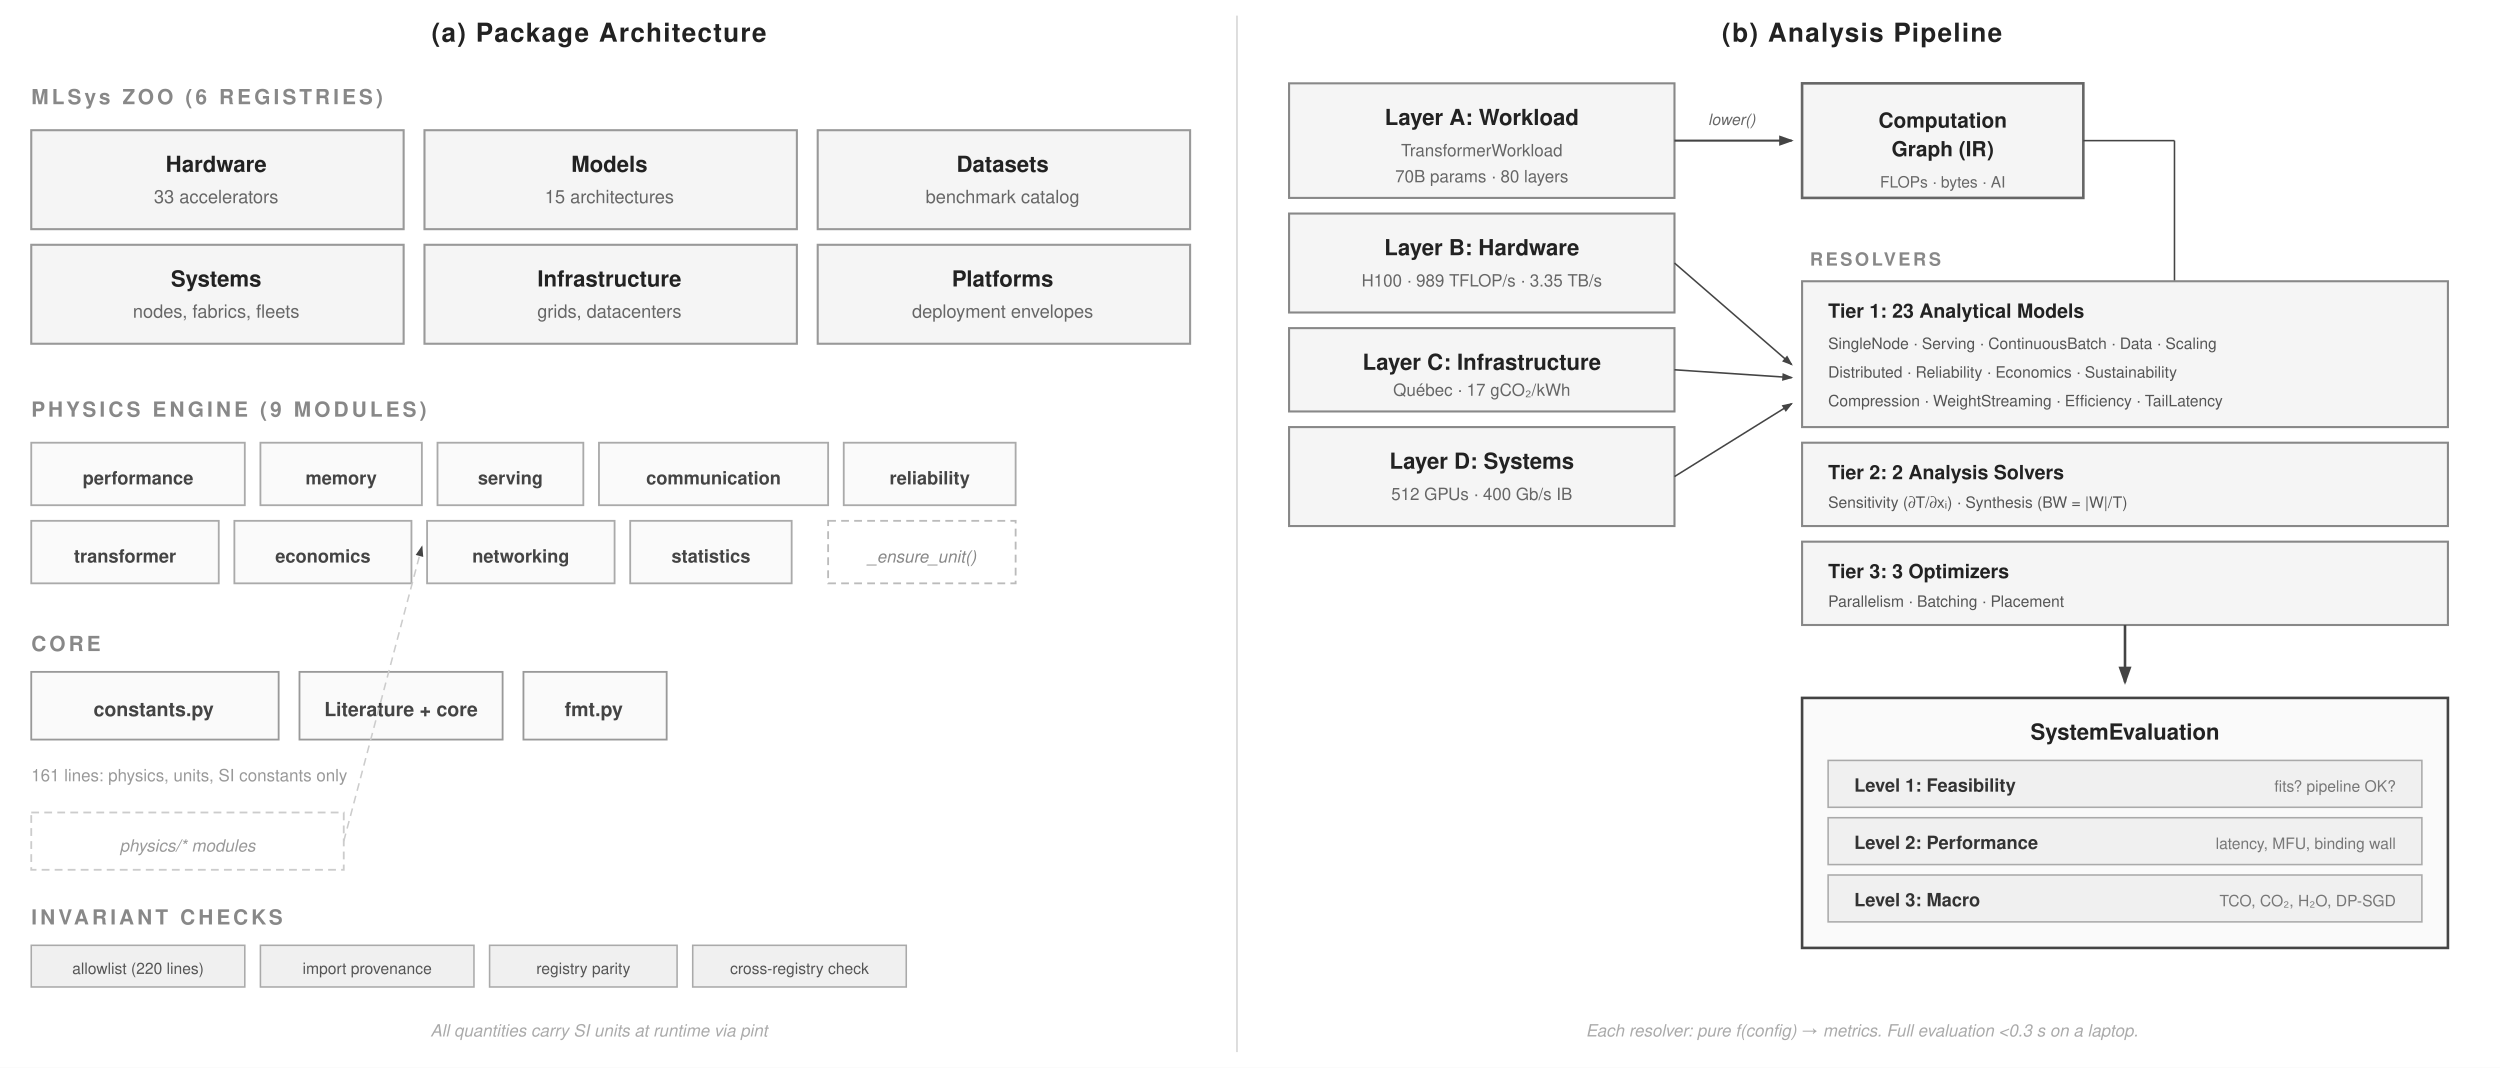
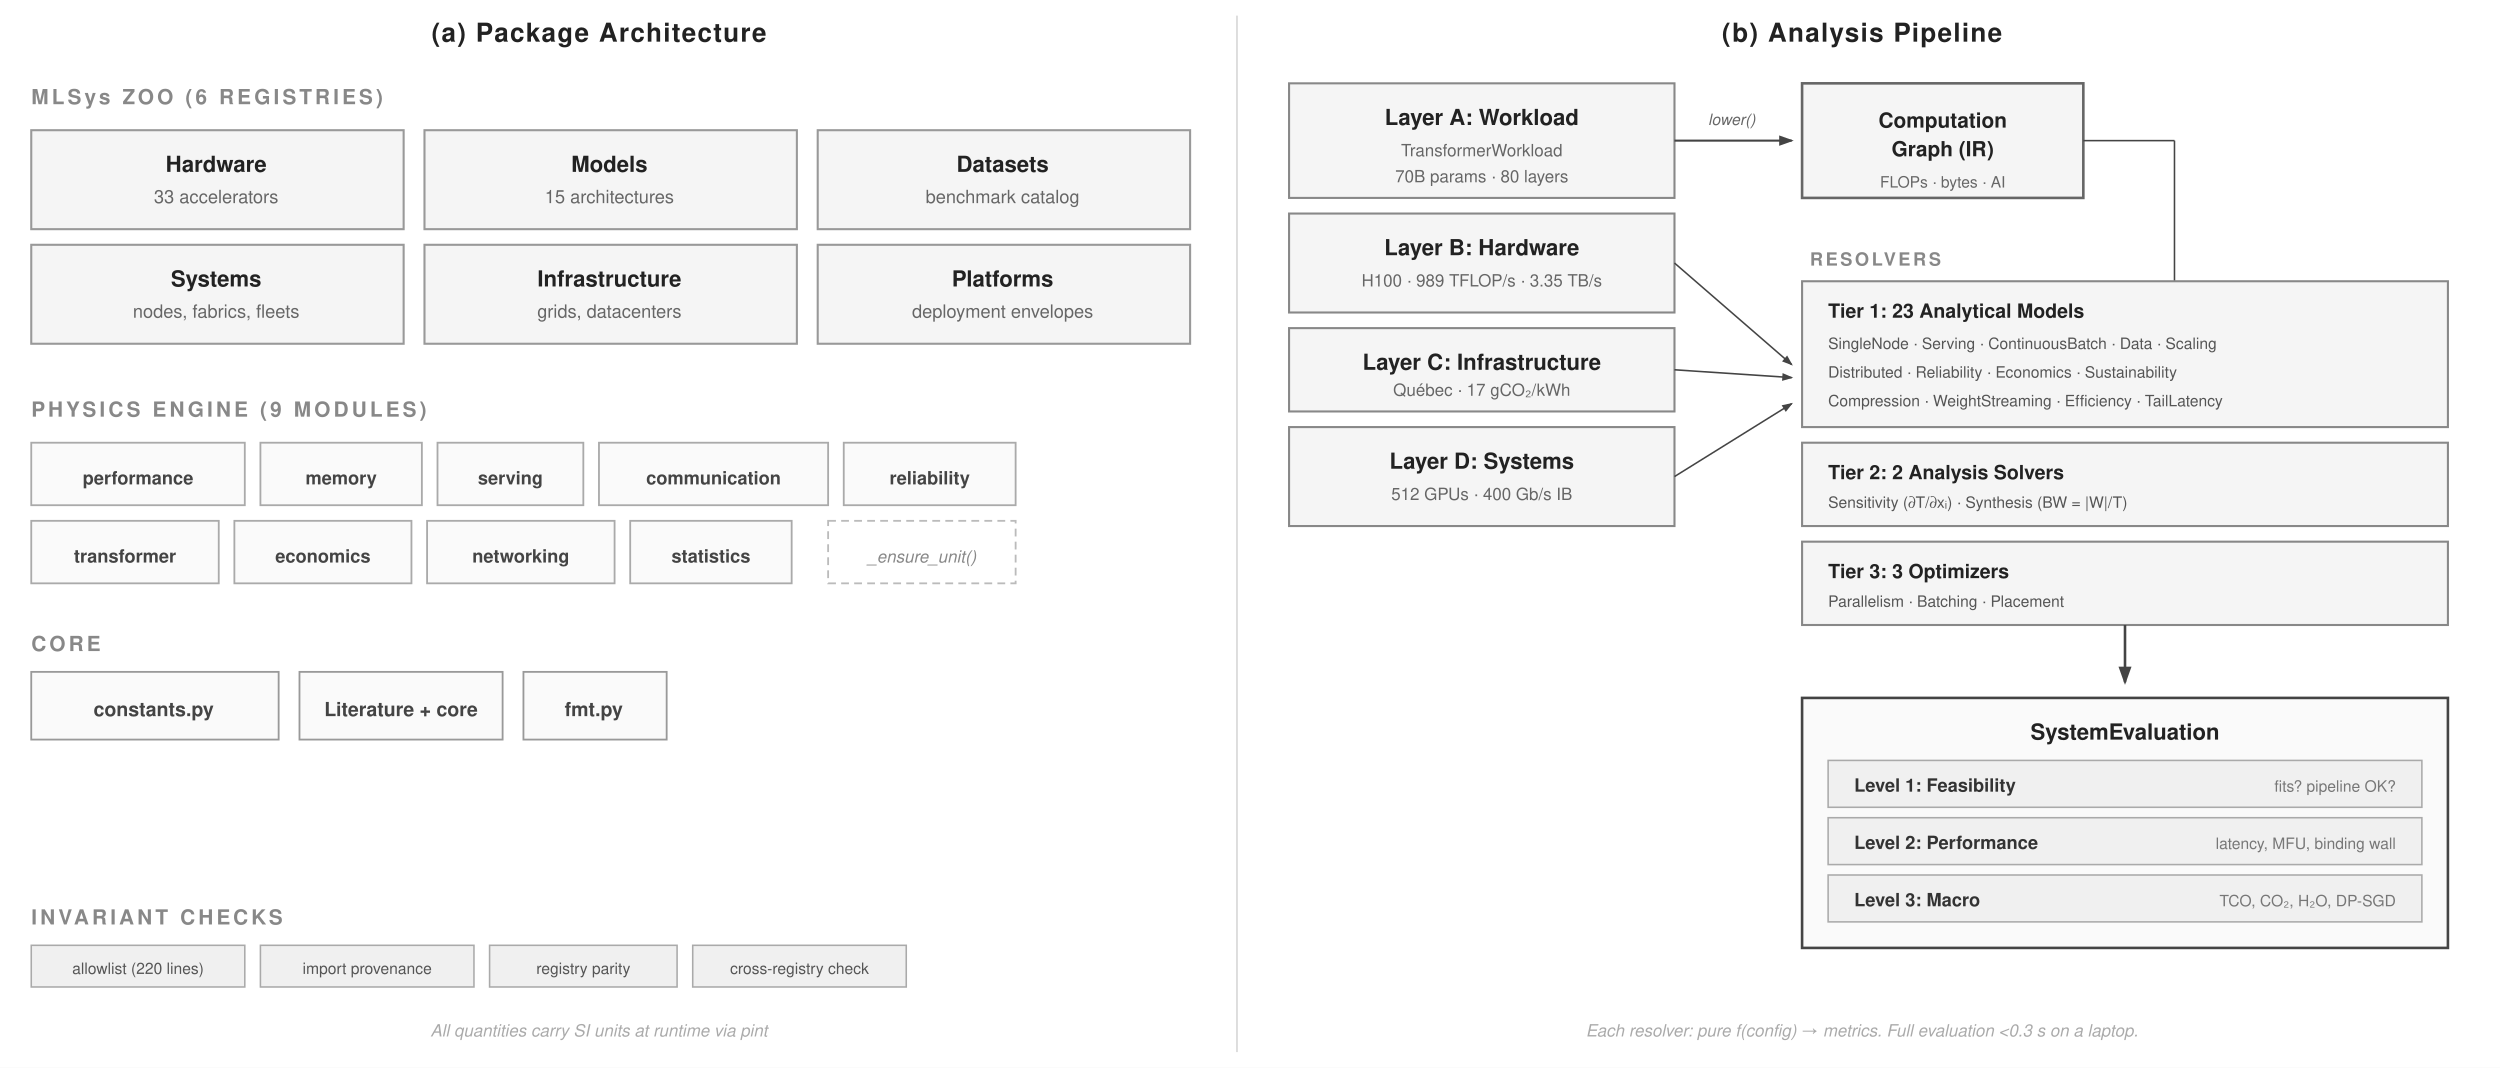
<svg xmlns="http://www.w3.org/2000/svg" viewBox="0 0 960 410" font-family="Helvetica Neue, Helvetica, Arial, sans-serif">
  <rect width="960" height="410" fill="#fff" />
  <defs>
    <marker id="arrow" markerWidth="7" markerHeight="5" refX="6" refY="2.5" orient="auto">
      <path d="M0,0 L7,2.5 L0,5 Z" fill="#444" />
    </marker>
    <marker id="arrow-accent" markerWidth="7" markerHeight="5" refX="6" refY="2.5" orient="auto">
      <path d="M0,0 L7,2.5 L0,5 Z" fill="#a31f34" />
    </marker>
  </defs>
  <text x="230" y="16" text-anchor="middle" font-size="10" font-weight="700" fill="#222" letter-spacing="0.5">(a) Package Architecture</text>
  <text x="715" y="16" text-anchor="middle" font-size="10" font-weight="700" fill="#222" letter-spacing="0.5">(b) Analysis Pipeline</text>
  <line x1="475" y1="6" x2="475" y2="404" stroke="#ccc" stroke-width="0.5" />
  <text x="12" y="40" font-size="8" font-weight="700" fill="#888" letter-spacing="1.2">MLSys ZOO (6 REGISTRIES)</text>
  <rect x="12" y="50" width="143" height="38" fill="#f5f5f5" stroke="#999" stroke-width="0.8" />
  <text x="83" y="66" text-anchor="middle" font-size="8.5" font-weight="700" fill="#222">Hardware</text>
  <text x="83" y="78" text-anchor="middle" font-size="7" fill="#666">33 accelerators</text>
  <rect x="163" y="50" width="143" height="38" fill="#f5f5f5" stroke="#999" stroke-width="0.8" />
  <text x="234" y="66" text-anchor="middle" font-size="8.5" font-weight="700" fill="#222">Models</text>
  <text x="234" y="78" text-anchor="middle" font-size="7" fill="#666">15 architectures</text>
  <rect x="314" y="50" width="143" height="38" fill="#f5f5f5" stroke="#999" stroke-width="0.8" />
  <text x="385" y="66" text-anchor="middle" font-size="8.5" font-weight="700" fill="#222">Datasets</text>
  <text x="385" y="78" text-anchor="middle" font-size="7" fill="#666">benchmark catalog</text>
  <rect x="12" y="94" width="143" height="38" fill="#f5f5f5" stroke="#999" stroke-width="0.8" />
  <text x="83" y="110" text-anchor="middle" font-size="8.5" font-weight="700" fill="#222">Systems</text>
  <text x="83" y="122" text-anchor="middle" font-size="7" fill="#666">nodes, fabrics, fleets</text>
  <rect x="163" y="94" width="143" height="38" fill="#f5f5f5" stroke="#999" stroke-width="0.8" />
  <text x="234" y="110" text-anchor="middle" font-size="8.5" font-weight="700" fill="#222">Infrastructure</text>
  <text x="234" y="122" text-anchor="middle" font-size="7" fill="#666">grids, datacenters</text>
  <rect x="314" y="94" width="143" height="38" fill="#f5f5f5" stroke="#999" stroke-width="0.8" />
  <text x="385" y="110" text-anchor="middle" font-size="8.5" font-weight="700" fill="#222">Platforms</text>
  <text x="385" y="122" text-anchor="middle" font-size="7" fill="#666">deployment envelopes</text>
  <text x="12" y="160" font-size="8" font-weight="700" fill="#888" letter-spacing="1.2">PHYSICS ENGINE (9 MODULES)</text>
  <rect x="12" y="170" width="82" height="24" fill="#fafafa" stroke="#aaa" stroke-width="0.7" />
  <text x="53" y="186" text-anchor="middle" font-size="7" font-weight="600" fill="#444">performance</text>
  <rect x="100" y="170" width="62" height="24" fill="#fafafa" stroke="#aaa" stroke-width="0.7" />
  <text x="131" y="186" text-anchor="middle" font-size="7" font-weight="600" fill="#444">memory</text>
  <rect x="168" y="170" width="56" height="24" fill="#fafafa" stroke="#aaa" stroke-width="0.7" />
  <text x="196" y="186" text-anchor="middle" font-size="7" font-weight="600" fill="#444">serving</text>
  <rect x="230" y="170" width="88" height="24" fill="#fafafa" stroke="#aaa" stroke-width="0.7" />
  <text x="274" y="186" text-anchor="middle" font-size="7" font-weight="600" fill="#444">communication</text>
  <rect x="324" y="170" width="66" height="24" fill="#fafafa" stroke="#aaa" stroke-width="0.7" />
  <text x="357" y="186" text-anchor="middle" font-size="7" font-weight="600" fill="#444">reliability</text>
  <rect x="12" y="200" width="72" height="24" fill="#fafafa" stroke="#aaa" stroke-width="0.7" />
  <text x="48" y="216" text-anchor="middle" font-size="7" font-weight="600" fill="#444">transformer</text>
  <rect x="90" y="200" width="68" height="24" fill="#fafafa" stroke="#aaa" stroke-width="0.7" />
  <text x="124" y="216" text-anchor="middle" font-size="7" font-weight="600" fill="#444">economics</text>
  <rect x="164" y="200" width="72" height="24" fill="#fafafa" stroke="#aaa" stroke-width="0.7" />
  <text x="200" y="216" text-anchor="middle" font-size="7" font-weight="600" fill="#444">networking</text>
  <rect x="242" y="200" width="62" height="24" fill="#fafafa" stroke="#aaa" stroke-width="0.7" />
  <text x="273" y="216" text-anchor="middle" font-size="7" font-weight="600" fill="#444">statistics</text>
  <rect x="318" y="200" width="72" height="24" fill="#fff" stroke="#bbb" stroke-width="0.7" stroke-dasharray="3,2" />
  <text x="354" y="216" text-anchor="middle" font-size="6.5" font-style="italic" fill="#888">_ensure_unit()</text>
  <text x="12" y="250" font-size="8" font-weight="700" fill="#888" letter-spacing="1.2">CORE</text>
  <rect x="12" y="258" width="95" height="26" fill="#fafafa" stroke="#999" stroke-width="0.7" />
  <text x="59" y="275" text-anchor="middle" font-size="7.5" font-weight="600" fill="#444">constants.py</text>
  <rect x="115" y="258" width="78" height="26" fill="#fafafa" stroke="#999" stroke-width="0.7" />
  <text x="154" y="275" text-anchor="middle" font-size="7.5" font-weight="600" fill="#444">Literature + core</text>
  <rect x="201" y="258" width="55" height="26" fill="#fafafa" stroke="#999" stroke-width="0.7" />
  <text x="228" y="275" text-anchor="middle" font-size="7.5" font-weight="600" fill="#444">fmt.py</text>
-   <text x="12" y="300" font-size="6.5" fill="#999">161 lines: physics, units, SI constants only</text>
-   <rect x="12" y="312" width="120" height="22" fill="#fff" stroke="#ccc" stroke-width="0.7" stroke-dasharray="3,2" />
-   <text x="72" y="327" text-anchor="middle" font-size="6.5" font-style="italic" fill="#999">physics/* modules</text>
-   <line x1="132" y1="323" x2="162" y2="210" stroke="#ccc" stroke-width="0.6" stroke-dasharray="3,2" marker-end="url(#arrow)" />
  <text x="12" y="355" font-size="8" font-weight="700" fill="#888" letter-spacing="1.2">INVARIANT CHECKS</text>
  <rect x="12" y="363" width="82" height="16" fill="#f0f0f0" stroke="#aaa" stroke-width="0.6" />
  <text x="53" y="374" text-anchor="middle" font-size="6" fill="#555">allowlist (220 lines)</text>
  <rect x="100" y="363" width="82" height="16" fill="#f0f0f0" stroke="#aaa" stroke-width="0.6" />
  <text x="141" y="374" text-anchor="middle" font-size="6" fill="#555">import provenance</text>
  <rect x="188" y="363" width="72" height="16" fill="#f0f0f0" stroke="#aaa" stroke-width="0.6" />
  <text x="224" y="374" text-anchor="middle" font-size="6" fill="#555">registry parity</text>
  <rect x="266" y="363" width="82" height="16" fill="#f0f0f0" stroke="#aaa" stroke-width="0.6" />
  <text x="307" y="374" text-anchor="middle" font-size="6" fill="#555">cross-registry check</text>
  <text x="230" y="398" text-anchor="middle" font-size="6.5" font-style="italic" fill="#aaa">All quantities carry SI units at runtime via pint</text>
  <rect x="495" y="32" width="148" height="44" fill="#f5f5f5" stroke="#888" stroke-width="0.8" />
  <text x="569" y="48" text-anchor="middle" font-size="8.5" font-weight="700" fill="#222">Layer A: Workload</text>
  <text x="569" y="60" text-anchor="middle" font-size="6.5" fill="#666">TransformerWorkload</text>
  <text x="569" y="70" text-anchor="middle" font-size="6.5" fill="#666">70B params · 80 layers</text>
  <rect x="495" y="82" width="148" height="38" fill="#f5f5f5" stroke="#888" stroke-width="0.8" />
  <text x="569" y="98" text-anchor="middle" font-size="8.5" font-weight="700" fill="#222">Layer B: Hardware</text>
  <text x="569" y="110" text-anchor="middle" font-size="6.5" fill="#666">H100 · 989 TFLOP/s · 3.35 TB/s</text>
  <rect x="495" y="126" width="148" height="32" fill="#f5f5f5" stroke="#888" stroke-width="0.8" />
  <text x="569" y="142" text-anchor="middle" font-size="8.5" font-weight="700" fill="#222">Layer C: Infrastructure</text>
  <text x="569" y="152" text-anchor="middle" font-size="6.5" fill="#666">Québec · 17 gCO₂/kWh</text>
  <rect x="495" y="164" width="148" height="38" fill="#f5f5f5" stroke="#888" stroke-width="0.8" />
  <text x="569" y="180" text-anchor="middle" font-size="8.5" font-weight="700" fill="#222">Layer D: Systems</text>
  <text x="569" y="192" text-anchor="middle" font-size="6.5" fill="#666">512 GPUs · 400 Gb/s IB</text>
  <line x1="643" y1="54" x2="688" y2="54" stroke="#444" stroke-width="0.8" marker-end="url(#arrow)" />
  <text x="665" y="48" text-anchor="middle" font-size="6" font-style="italic" fill="#666">lower()</text>
  <rect x="692" y="32" width="108" height="44" fill="#f5f5f5" stroke="#666" stroke-width="1" />
  <text x="746" y="49" text-anchor="middle" font-size="8" font-weight="700" fill="#222">Computation</text>
  <text x="746" y="60" text-anchor="middle" font-size="8" font-weight="700" fill="#222">Graph (IR)</text>
  <text x="746" y="72" text-anchor="middle" font-size="6" fill="#666">FLOPs · bytes · AI</text>
  <line x1="643" y1="101" x2="688" y2="140" stroke="#444" stroke-width="0.6" marker-end="url(#arrow)" />
  <line x1="643" y1="142" x2="688" y2="145" stroke="#444" stroke-width="0.6" marker-end="url(#arrow)" />
  <line x1="643" y1="183" x2="688" y2="155" stroke="#444" stroke-width="0.6" marker-end="url(#arrow)" />
  <line x1="800" y1="54" x2="835" y2="54" stroke="#444" stroke-width="0.6" />
  <line x1="835" y1="54" x2="835" y2="125" stroke="#444" stroke-width="0.6" marker-end="url(#arrow)" />
  <text x="695" y="102" font-size="7" font-weight="700" fill="#888" letter-spacing="1">RESOLVERS</text>
  <rect x="692" y="108" width="248" height="56" fill="#f5f5f5" stroke="#888" stroke-width="0.8" />
  <text x="702" y="122" font-size="7.5" font-weight="700" fill="#222">Tier 1: 23 Analytical Models</text>
  <text x="702" y="134" font-size="6" fill="#555">SingleNode · Serving · ContinuousBatch · Data · Scaling</text>
  <text x="702" y="145" font-size="6" fill="#555">Distributed · Reliability · Economics · Sustainability</text>
  <text x="702" y="156" font-size="6" fill="#555">Compression · WeightStreaming · Efficiency · TailLatency</text>
  <rect x="692" y="170" width="248" height="32" fill="#f5f5f5" stroke="#888" stroke-width="0.8" />
  <text x="702" y="184" font-size="7.5" font-weight="700" fill="#222">Tier 2: 2 Analysis Solvers</text>
  <text x="702" y="195" font-size="6" fill="#555">Sensitivity (∂T/∂xᵢ) · Synthesis (BW = |W|/T)</text>
  <rect x="692" y="208" width="248" height="32" fill="#f5f5f5" stroke="#888" stroke-width="0.8" />
  <text x="702" y="222" font-size="7.5" font-weight="700" fill="#222">Tier 3: 3 Optimizers</text>
  <text x="702" y="233" font-size="6" fill="#555">Parallelism · Batching · Placement</text>
  <line x1="816" y1="240" x2="816" y2="262" stroke="#444" stroke-width="1" marker-end="url(#arrow)" />
  <rect x="692" y="268" width="248" height="96" fill="#fafafa" stroke="#444" stroke-width="1" />
  <text x="816" y="284" text-anchor="middle" font-size="8.5" font-weight="700" fill="#222">SystemEvaluation</text>
  <rect x="702" y="292" width="228" height="18" fill="#f0f0f0" stroke="#aaa" stroke-width="0.6" />
  <text x="712" y="304" font-size="7" font-weight="600" fill="#333">Level 1: Feasibility</text>
  <text x="920" y="304" text-anchor="end" font-size="6" fill="#777">fits? pipeline OK?</text>
  <rect x="702" y="314" width="228" height="18" fill="#f0f0f0" stroke="#aaa" stroke-width="0.6" />
  <text x="712" y="326" font-size="7" font-weight="600" fill="#333">Level 2: Performance</text>
  <text x="920" y="326" text-anchor="end" font-size="6" fill="#777">latency, MFU, binding wall</text>
  <rect x="702" y="336" width="228" height="18" fill="#f0f0f0" stroke="#aaa" stroke-width="0.6" />
  <text x="712" y="348" font-size="7" font-weight="600" fill="#333">Level 3: Macro</text>
  <text x="920" y="348" text-anchor="end" font-size="6" fill="#777">TCO, CO₂, H₂O, DP-SGD</text>
  <text x="715" y="398" text-anchor="middle" font-size="6.5" font-style="italic" fill="#aaa">Each resolver: pure f(config) → metrics. Full evaluation &lt;0.3 s on a laptop.</text>
</svg>
